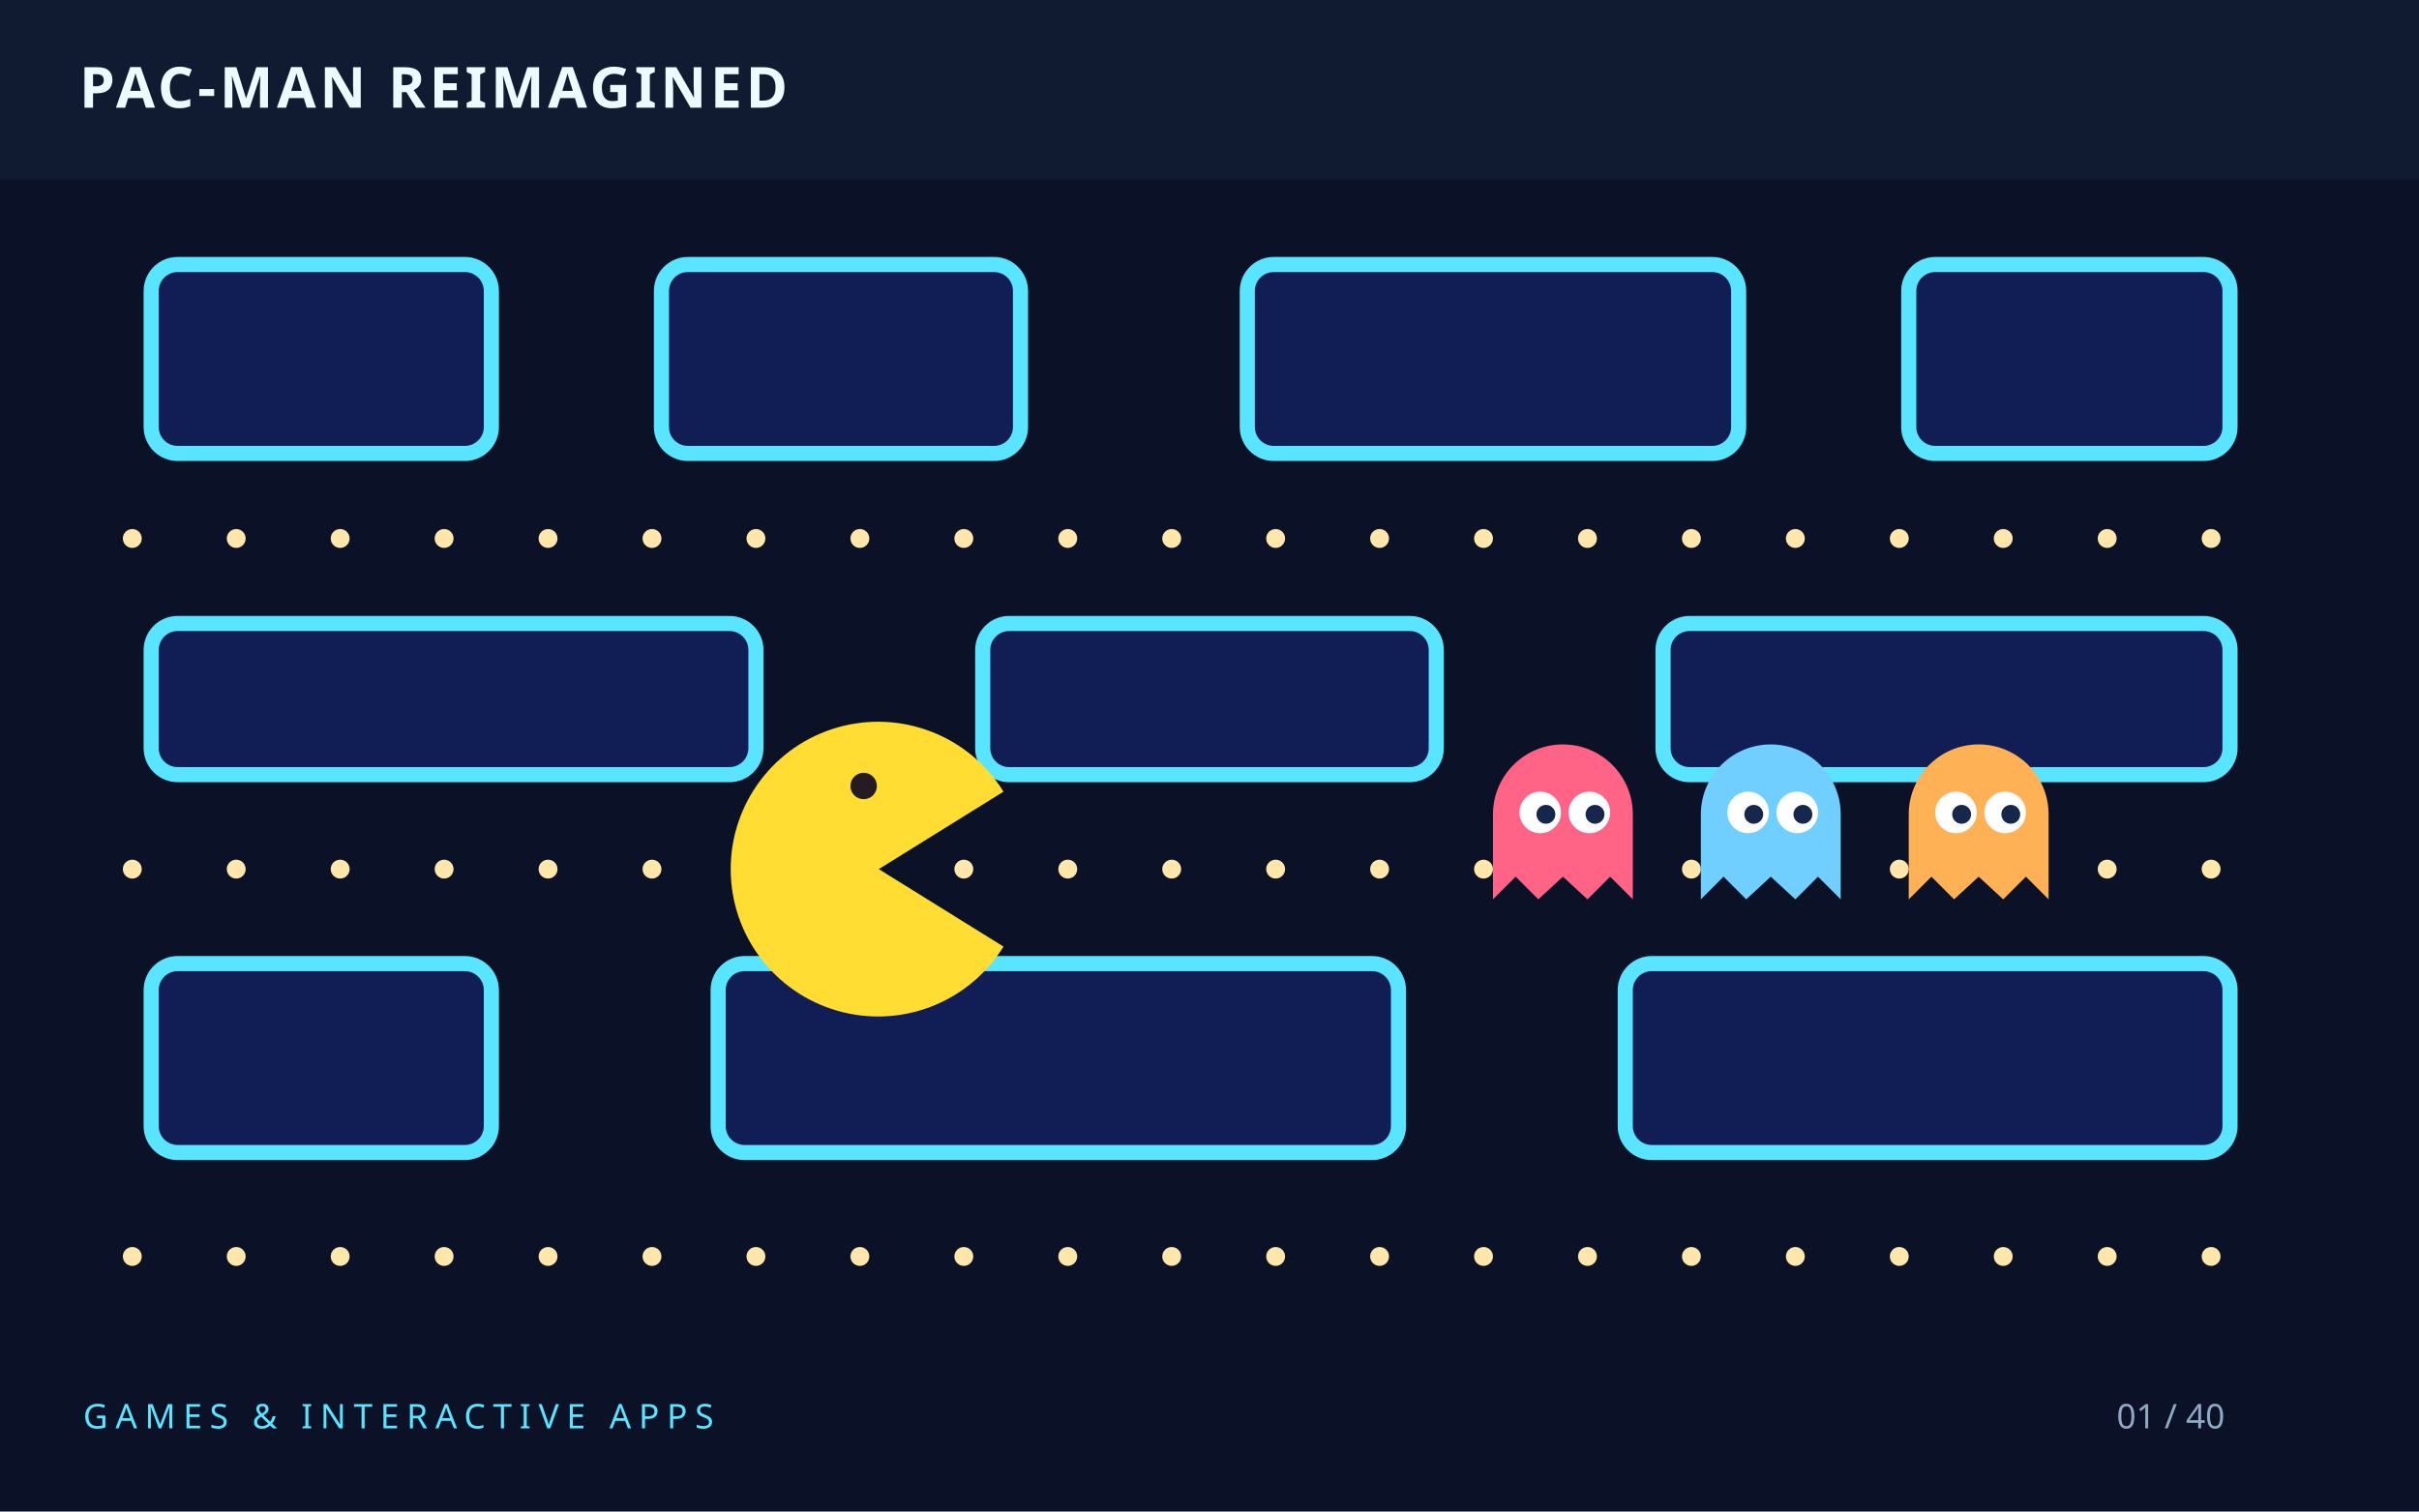
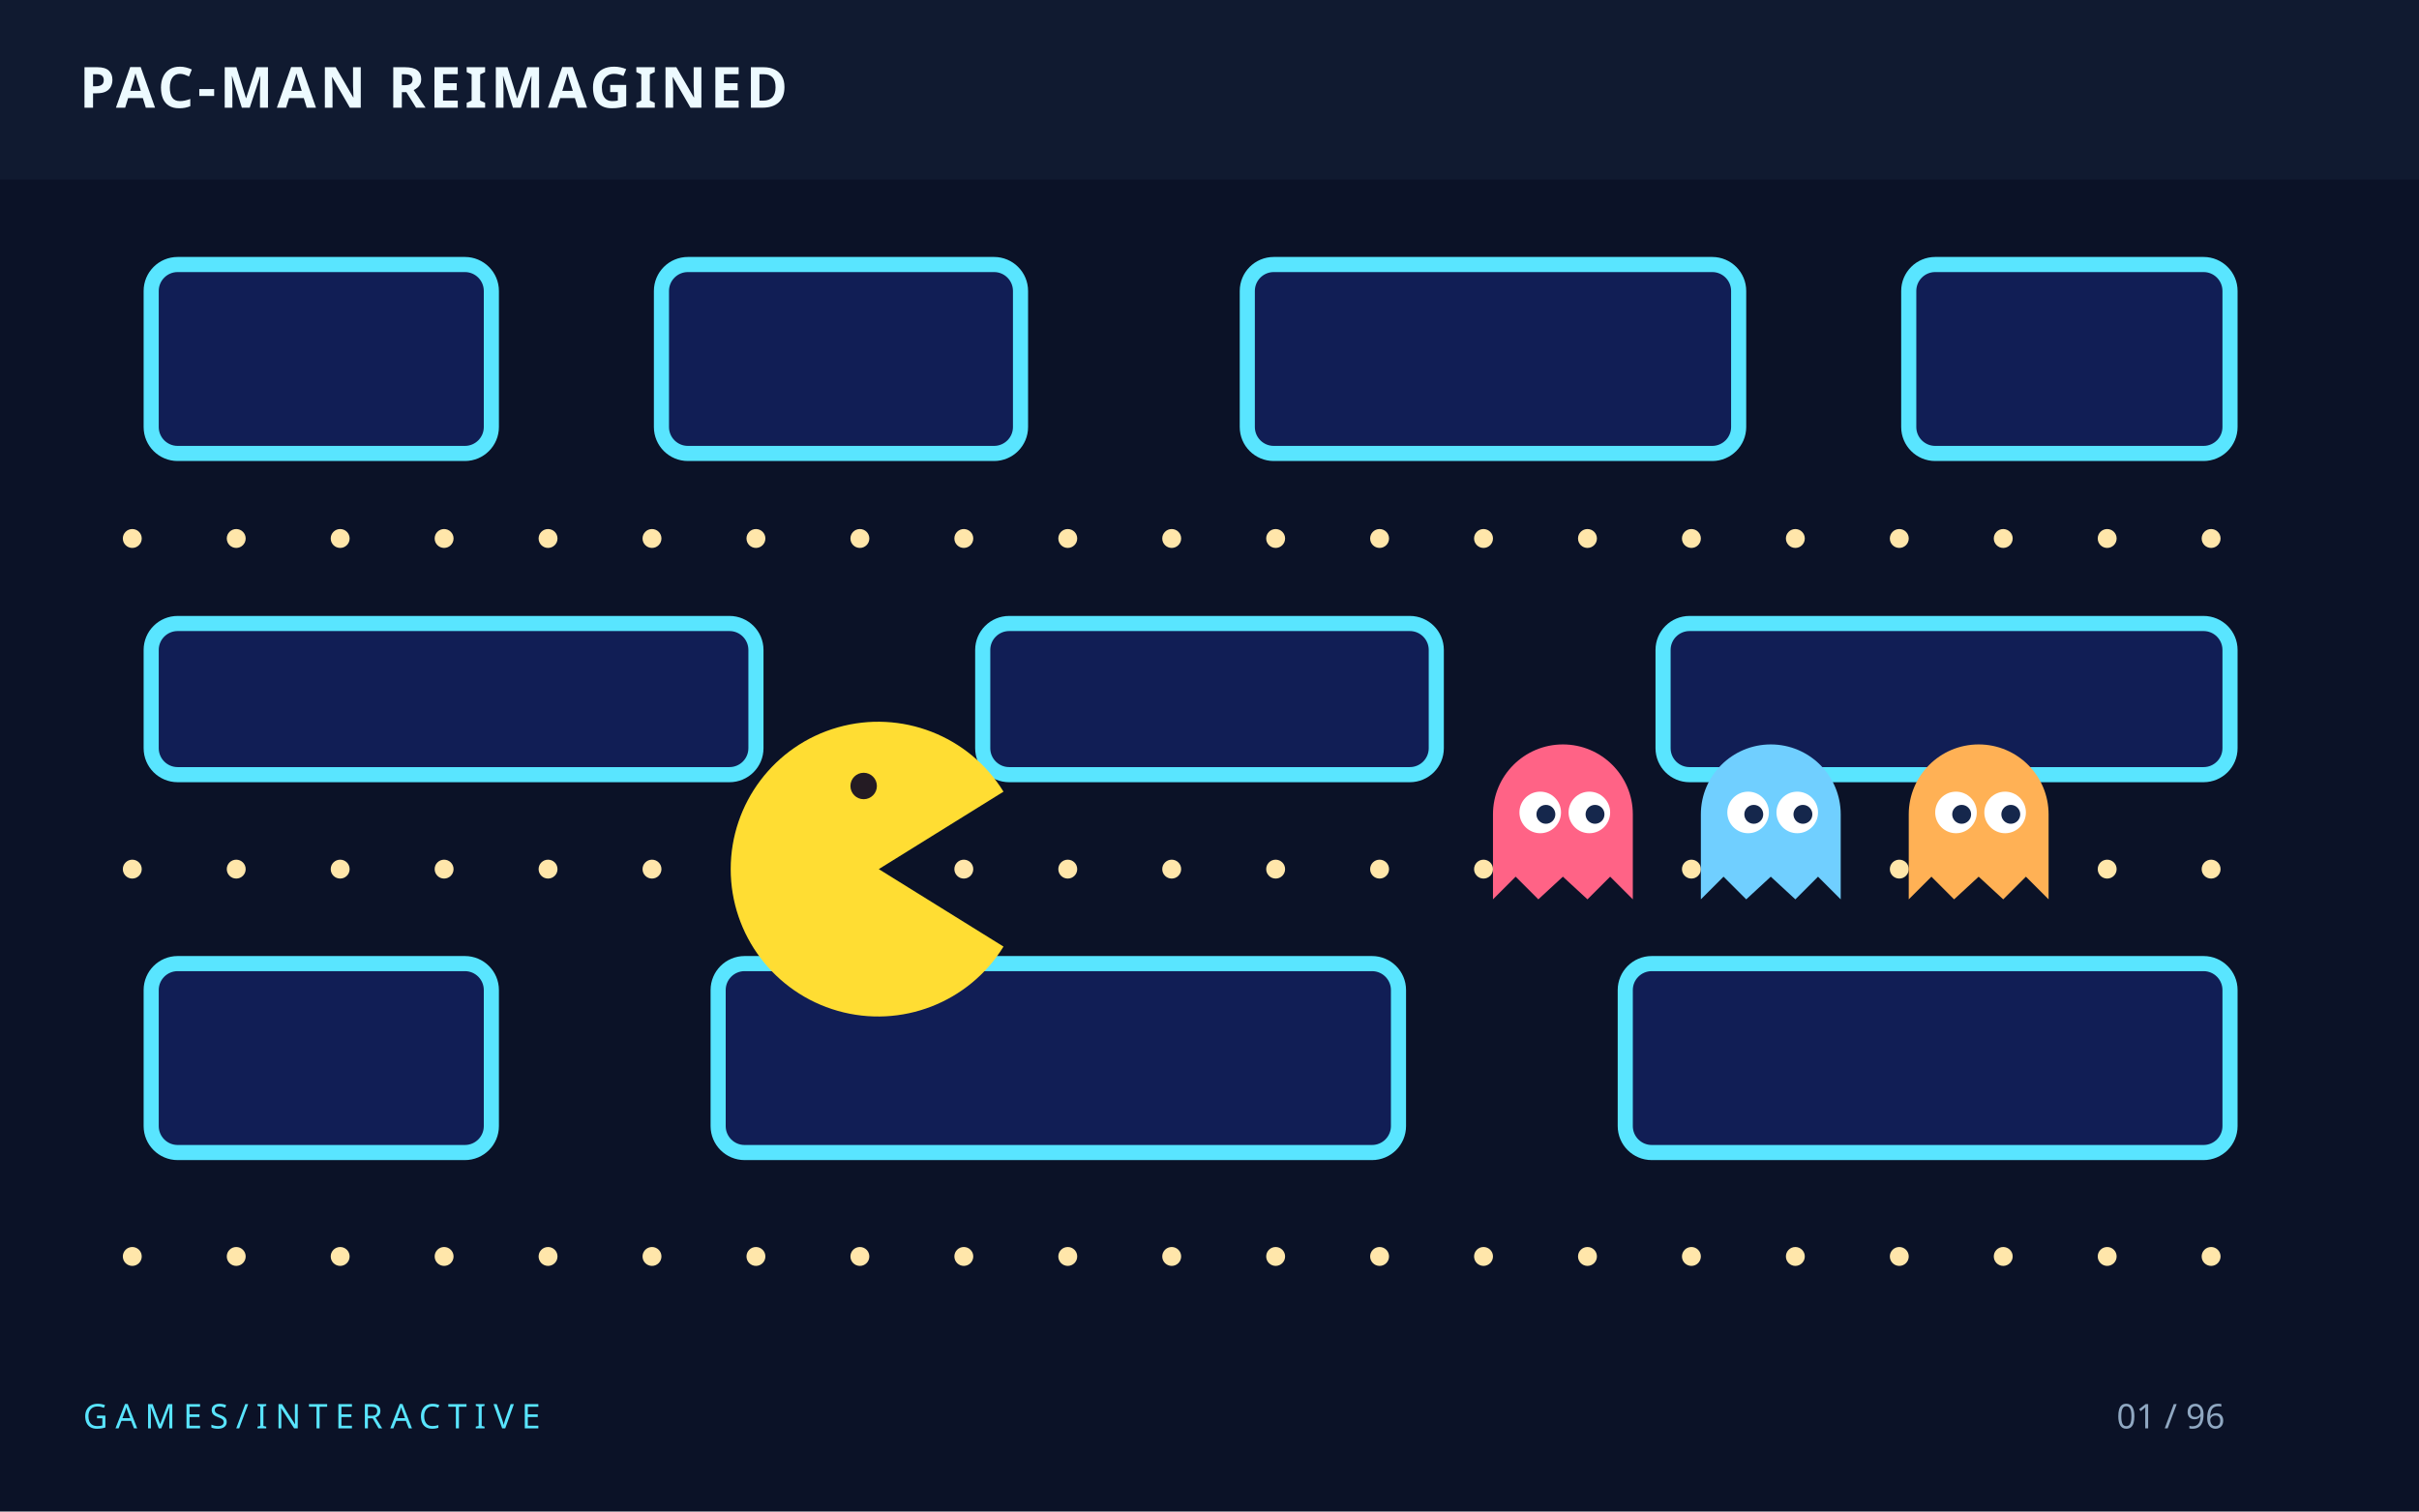
<svg xmlns="http://www.w3.org/2000/svg" width="1280" height="800" viewBox="0 0 1280 800">
  <rect x="0" y="0" width="1280" height="800" rx="0" fill="#0b1227" />
  <rect x="80" y="140" width="180" height="100" rx="14" fill="#111e55" stroke="#59e5ff" stroke-width="8" />
  <rect x="350" y="140" width="190" height="100" rx="14" fill="#111e55" stroke="#59e5ff" stroke-width="8" />
  <rect x="660" y="140" width="260" height="100" rx="14" fill="#111e55" stroke="#59e5ff" stroke-width="8" />
  <rect x="1010" y="140" width="170" height="100" rx="14" fill="#111e55" stroke="#59e5ff" stroke-width="8" />
  <rect x="80" y="330" width="320" height="80" rx="14" fill="#111e55" stroke="#59e5ff" stroke-width="8" />
  <rect x="520" y="330" width="240" height="80" rx="14" fill="#111e55" stroke="#59e5ff" stroke-width="8" />
  <rect x="880" y="330" width="300" height="80" rx="14" fill="#111e55" stroke="#59e5ff" stroke-width="8" />
  <rect x="80" y="510" width="180" height="100" rx="14" fill="#111e55" stroke="#59e5ff" stroke-width="8" />
  <rect x="380" y="510" width="360" height="100" rx="14" fill="#111e55" stroke="#59e5ff" stroke-width="8" />
  <rect x="860" y="510" width="320" height="100" rx="14" fill="#111e55" stroke="#59e5ff" stroke-width="8" />
  <circle cx="70" cy="285" r="5" fill="#ffe6aa" />
  <circle cx="125" cy="285" r="5" fill="#ffe6aa" />
  <circle cx="180" cy="285" r="5" fill="#ffe6aa" />
  <circle cx="235" cy="285" r="5" fill="#ffe6aa" />
  <circle cx="290" cy="285" r="5" fill="#ffe6aa" />
  <circle cx="345" cy="285" r="5" fill="#ffe6aa" />
  <circle cx="400" cy="285" r="5" fill="#ffe6aa" />
  <circle cx="455" cy="285" r="5" fill="#ffe6aa" />
  <circle cx="510" cy="285" r="5" fill="#ffe6aa" />
  <circle cx="565" cy="285" r="5" fill="#ffe6aa" />
  <circle cx="620" cy="285" r="5" fill="#ffe6aa" />
  <circle cx="675" cy="285" r="5" fill="#ffe6aa" />
  <circle cx="730" cy="285" r="5" fill="#ffe6aa" />
  <circle cx="785" cy="285" r="5" fill="#ffe6aa" />
  <circle cx="840" cy="285" r="5" fill="#ffe6aa" />
  <circle cx="895" cy="285" r="5" fill="#ffe6aa" />
  <circle cx="950" cy="285" r="5" fill="#ffe6aa" />
  <circle cx="1005" cy="285" r="5" fill="#ffe6aa" />
  <circle cx="1060" cy="285" r="5" fill="#ffe6aa" />
  <circle cx="1115" cy="285" r="5" fill="#ffe6aa" />
  <circle cx="1170" cy="285" r="5" fill="#ffe6aa" />
  <circle cx="70" cy="460" r="5" fill="#ffe6aa" />
  <circle cx="125" cy="460" r="5" fill="#ffe6aa" />
  <circle cx="180" cy="460" r="5" fill="#ffe6aa" />
  <circle cx="235" cy="460" r="5" fill="#ffe6aa" />
  <circle cx="290" cy="460" r="5" fill="#ffe6aa" />
  <circle cx="345" cy="460" r="5" fill="#ffe6aa" />
  <circle cx="400" cy="460" r="5" fill="#ffe6aa" />
  <circle cx="455" cy="460" r="5" fill="#ffe6aa" />
  <circle cx="510" cy="460" r="5" fill="#ffe6aa" />
  <circle cx="565" cy="460" r="5" fill="#ffe6aa" />
  <circle cx="620" cy="460" r="5" fill="#ffe6aa" />
  <circle cx="675" cy="460" r="5" fill="#ffe6aa" />
  <circle cx="730" cy="460" r="5" fill="#ffe6aa" />
  <circle cx="785" cy="460" r="5" fill="#ffe6aa" />
  <circle cx="840" cy="460" r="5" fill="#ffe6aa" />
  <circle cx="895" cy="460" r="5" fill="#ffe6aa" />
  <circle cx="950" cy="460" r="5" fill="#ffe6aa" />
  <circle cx="1005" cy="460" r="5" fill="#ffe6aa" />
  <circle cx="1060" cy="460" r="5" fill="#ffe6aa" />
  <circle cx="1115" cy="460" r="5" fill="#ffe6aa" />
  <circle cx="1170" cy="460" r="5" fill="#ffe6aa" />
  <circle cx="70" cy="665" r="5" fill="#ffe6aa" />
  <circle cx="125" cy="665" r="5" fill="#ffe6aa" />
  <circle cx="180" cy="665" r="5" fill="#ffe6aa" />
  <circle cx="235" cy="665" r="5" fill="#ffe6aa" />
  <circle cx="290" cy="665" r="5" fill="#ffe6aa" />
  <circle cx="345" cy="665" r="5" fill="#ffe6aa" />
  <circle cx="400" cy="665" r="5" fill="#ffe6aa" />
  <circle cx="455" cy="665" r="5" fill="#ffe6aa" />
  <circle cx="510" cy="665" r="5" fill="#ffe6aa" />
  <circle cx="565" cy="665" r="5" fill="#ffe6aa" />
  <circle cx="620" cy="665" r="5" fill="#ffe6aa" />
  <circle cx="675" cy="665" r="5" fill="#ffe6aa" />
  <circle cx="730" cy="665" r="5" fill="#ffe6aa" />
  <circle cx="785" cy="665" r="5" fill="#ffe6aa" />
  <circle cx="840" cy="665" r="5" fill="#ffe6aa" />
  <circle cx="895" cy="665" r="5" fill="#ffe6aa" />
  <circle cx="950" cy="665" r="5" fill="#ffe6aa" />
  <circle cx="1005" cy="665" r="5" fill="#ffe6aa" />
  <circle cx="1060" cy="665" r="5" fill="#ffe6aa" />
  <circle cx="1115" cy="665" r="5" fill="#ffe6aa" />
  <circle cx="1170" cy="665" r="5" fill="#ffe6aa" />
  <path d="M465 460L531 419A78 78 0 1 0 531 501Z" fill="#ffdd33" stroke="none" stroke-width="1" stroke-linecap="round" stroke-linejoin="round" />
  <circle cx="457" cy="416" r="7" fill="#241b23" />
  <path d="M790 476v-45a37 37 0 0 1 74 0v45l-12-12-12 12-13-12-13 12-12-12Z" fill="#ff6386" stroke="none" stroke-width="1" stroke-linecap="round" stroke-linejoin="round" />
  <circle cx="815" cy="430" r="11" fill="white" />
  <circle cx="841" cy="430" r="11" fill="white" />
  <circle cx="818" cy="431" r="5" fill="#15274c" />
  <circle cx="844" cy="431" r="5" fill="#15274c" />
  <path d="M900 476v-45a37 37 0 0 1 74 0v45l-12-12-12 12-13-12-13 12-12-12Z" fill="#70cfff" stroke="none" stroke-width="1" stroke-linecap="round" stroke-linejoin="round" />
  <circle cx="925" cy="430" r="11" fill="white" />
  <circle cx="951" cy="430" r="11" fill="white" />
  <circle cx="928" cy="431" r="5" fill="#15274c" />
  <circle cx="954" cy="431" r="5" fill="#15274c" />
  <path d="M1010 476v-45a37 37 0 0 1 74 0v45l-12-12-12 12-13-12-13 12-12-12Z" fill="#ffb155" stroke="none" stroke-width="1" stroke-linecap="round" stroke-linejoin="round" />
  <circle cx="1035" cy="430" r="11" fill="white" />
  <circle cx="1061" cy="430" r="11" fill="white" />
  <circle cx="1038" cy="431" r="5" fill="#15274c" />
  <circle cx="1064" cy="431" r="5" fill="#15274c" />
  <rect x="0" y="0" width="1280" height="95" rx="0" fill="#101a30" />
  <text x="42" y="57" font-family="system-ui,sans-serif" font-size="30" fill="#edfaff" font-weight="700" letter-spacing="2">PAC-MAN REIMAGINED</text>
-   <text x="44" y="756" font-family="system-ui,sans-serif" font-size="18" fill="#59e5ff" letter-spacing="4">GAMES &amp; INTERACTIVE APPS</text>
-   <text x="1120" y="756" font-family="system-ui,sans-serif" font-size="18" fill="#90a8c2">01 / 40</text>
+   <text x="44" y="756" font-family="system-ui,sans-serif" font-size="18" fill="#59e5ff" letter-spacing="4">GAMES/INTERACTIVE</text>
+   <text x="1120" y="756" font-family="system-ui,sans-serif" font-size="18" fill="#90a8c2">01 / 96</text>
</svg>
